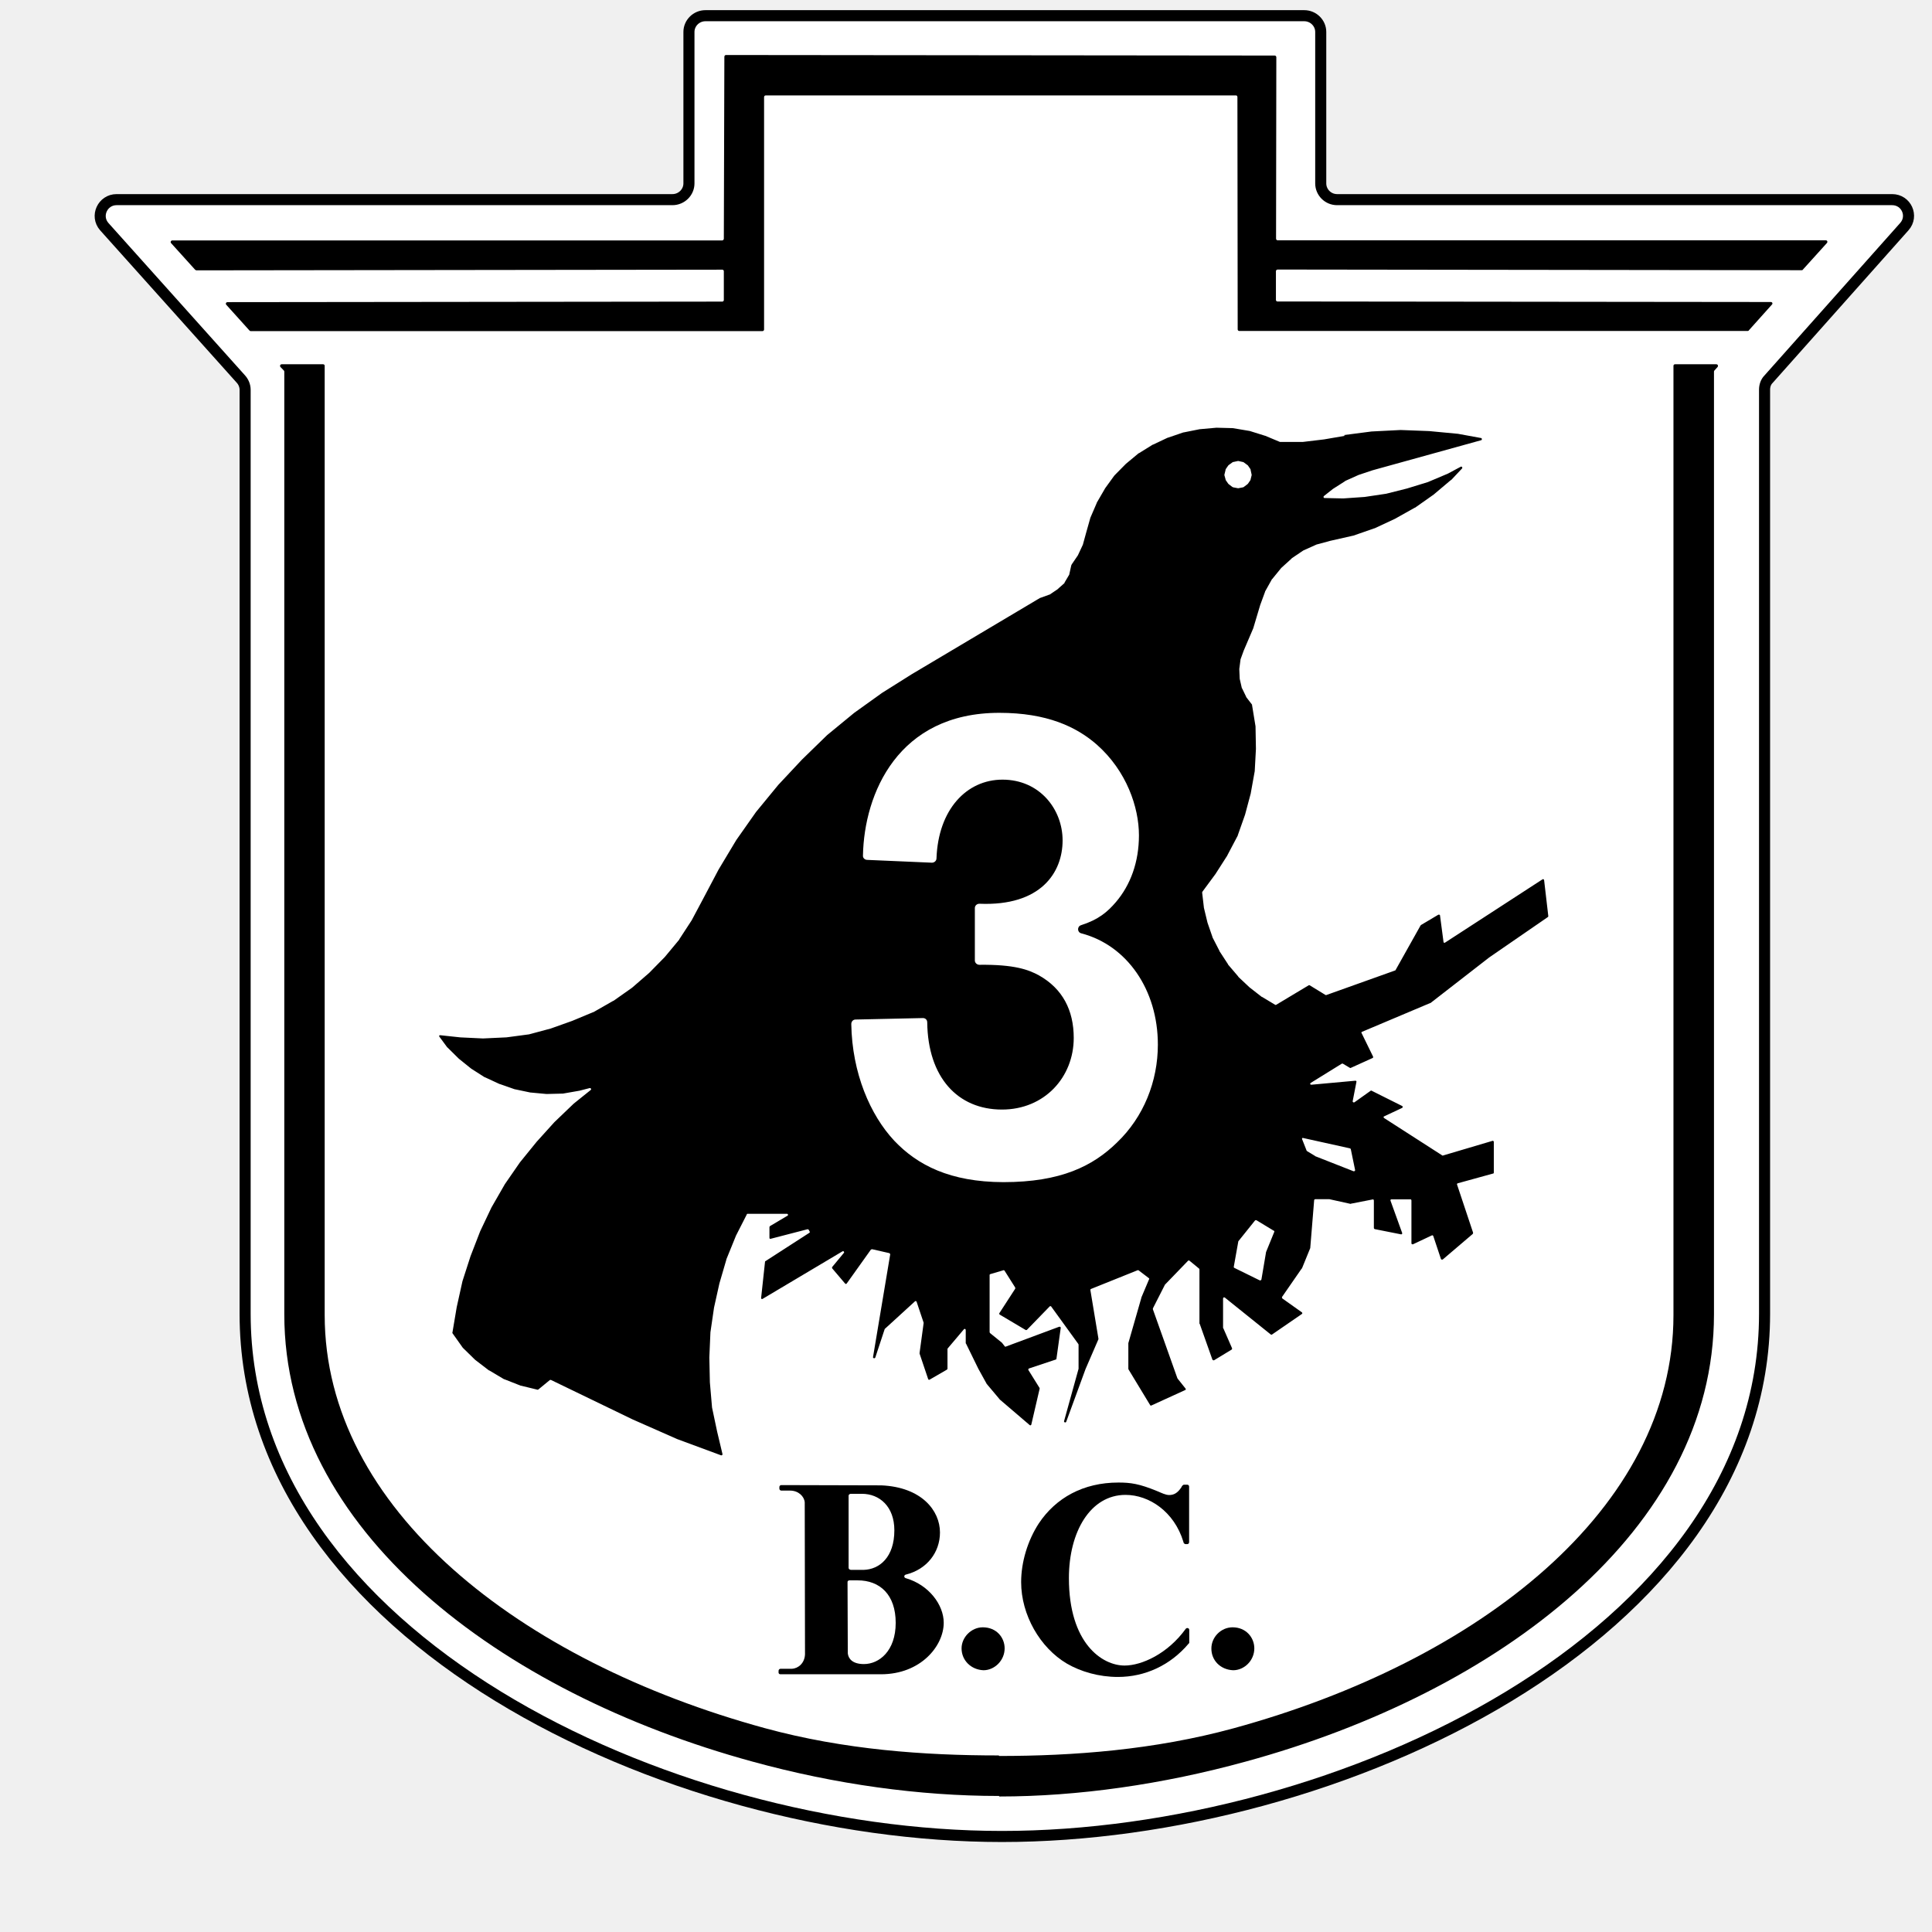
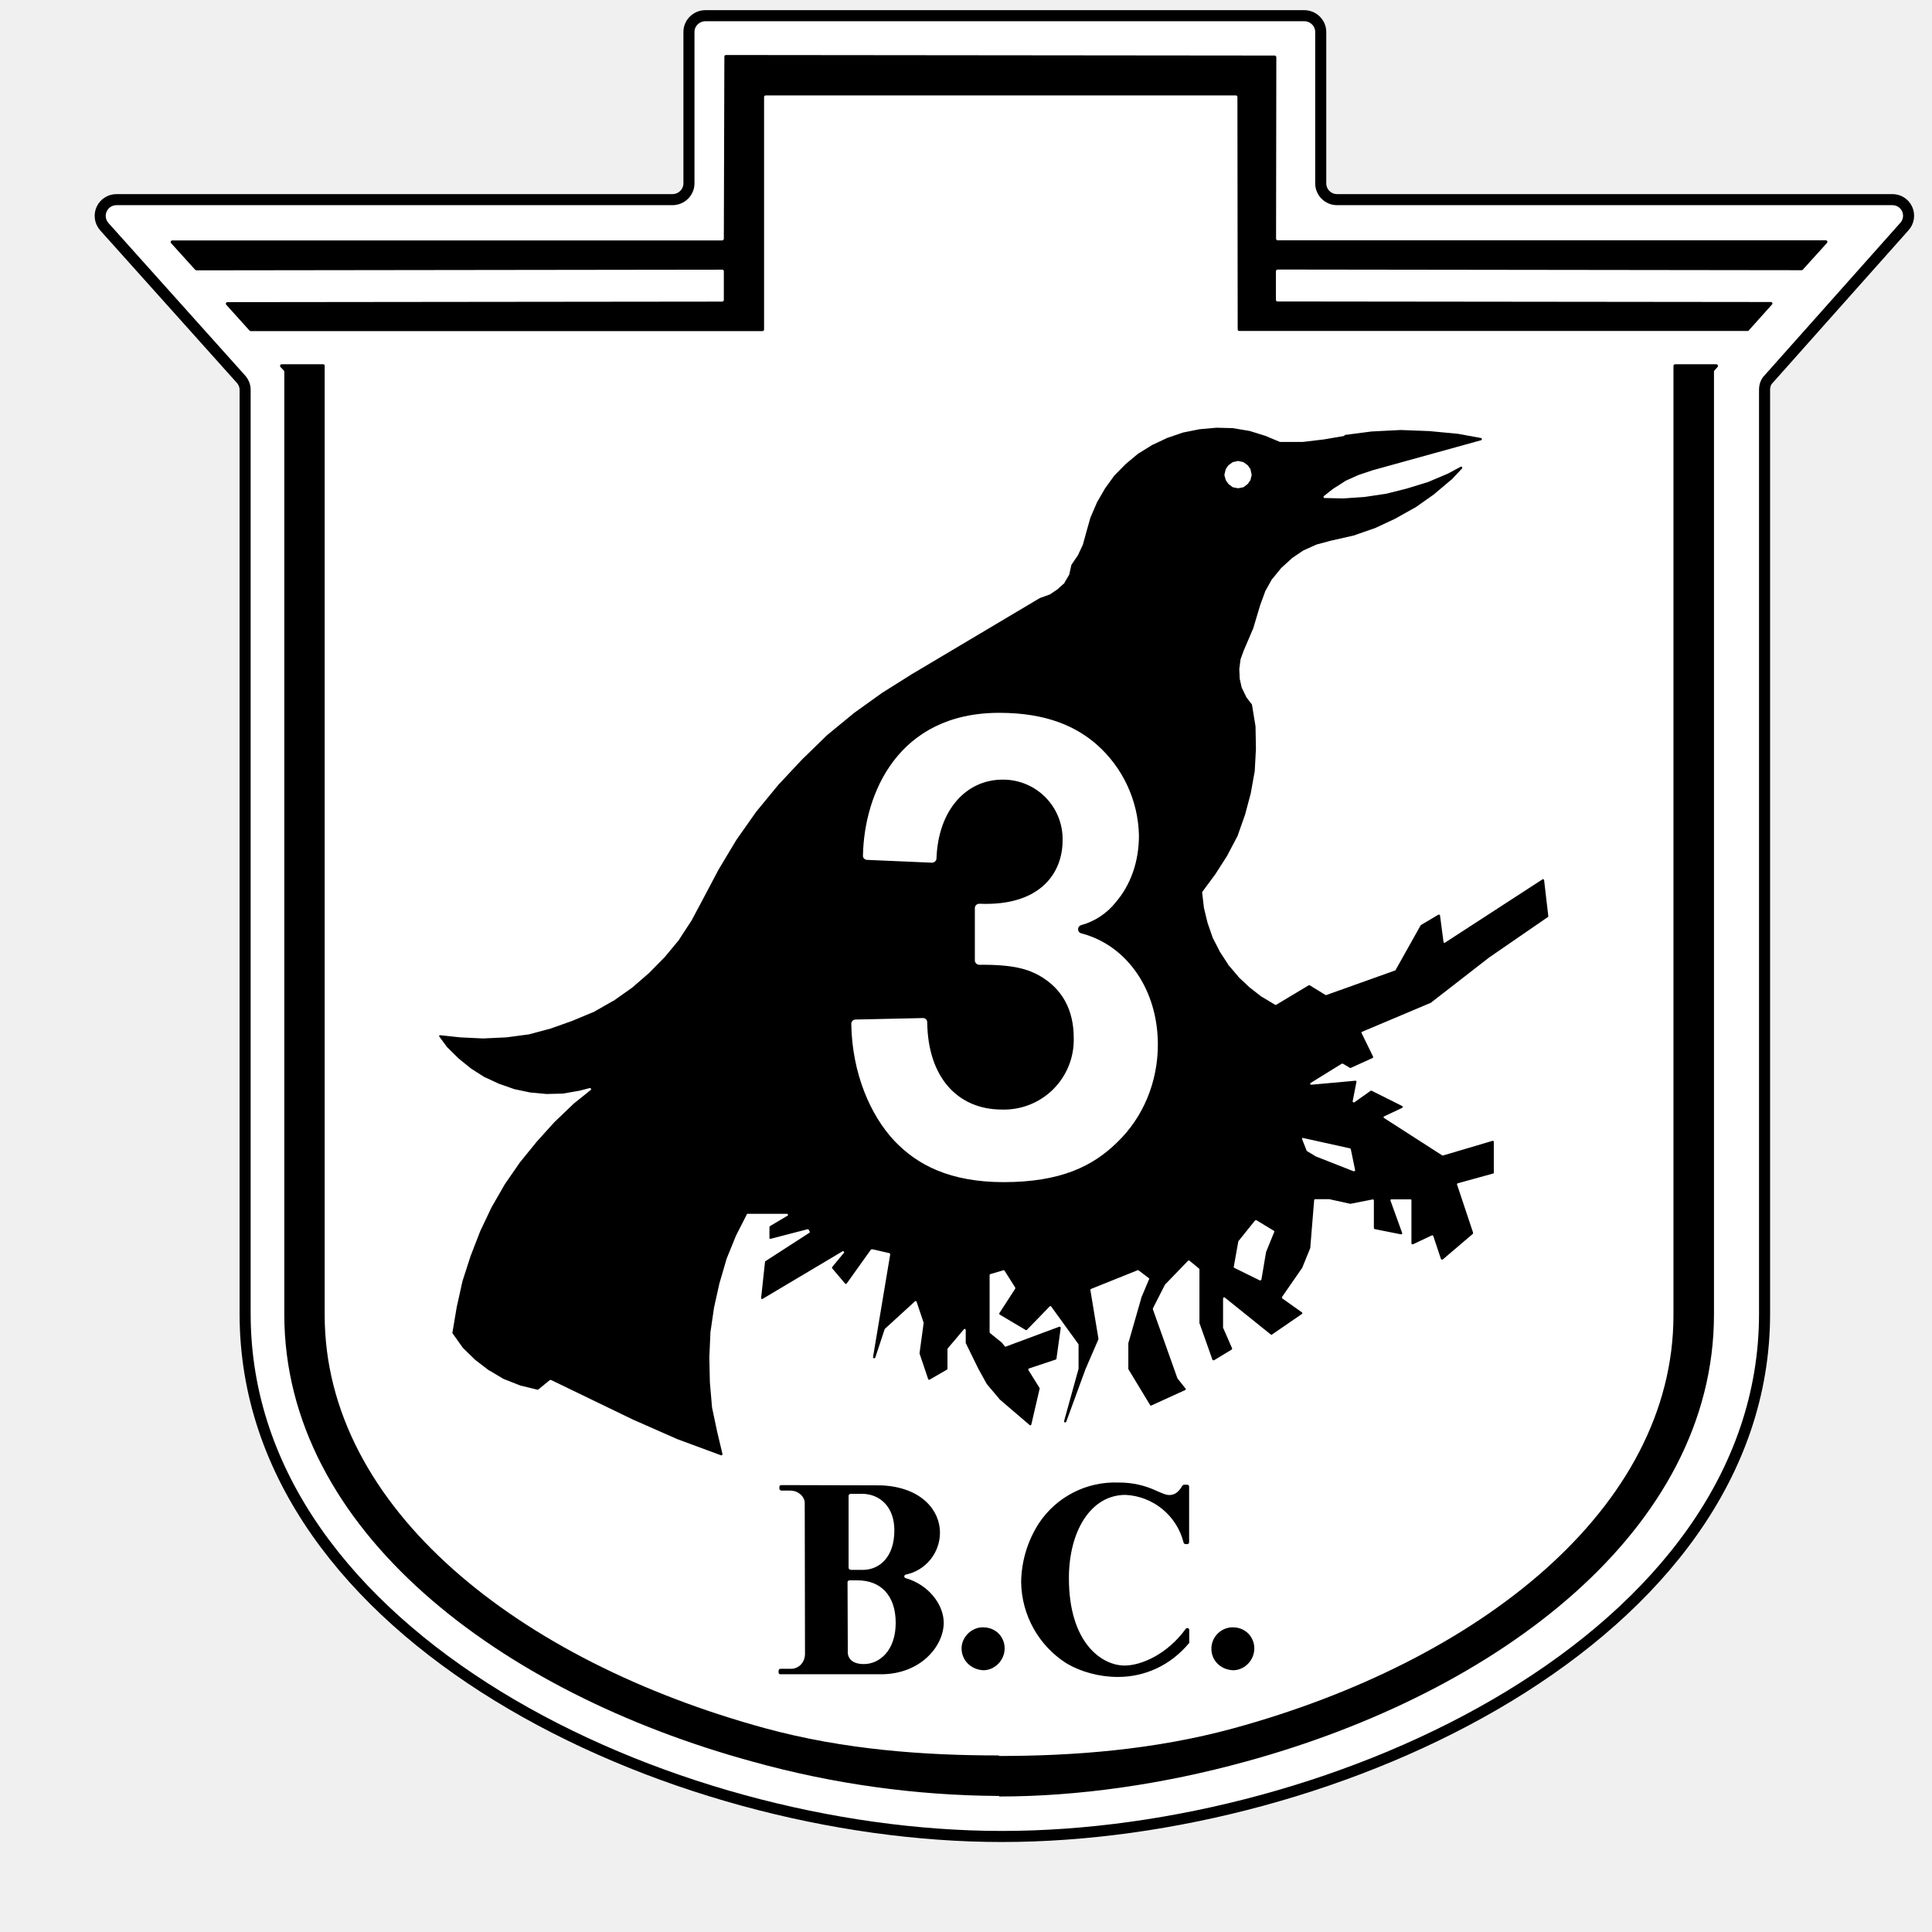
- <svg xmlns="http://www.w3.org/2000/svg" version="1.1" id="Hwy_3" x="0px" y="0px" viewBox="0 0 144 144" style="enable-background:new 0 0 144 144;" xml:space="preserve">
-   <style type="text/css">
- 	.Arched_x0020_Green{fill:url(#SVGID_1_);stroke:#FFFFFF;stroke-width:0.25;stroke-miterlimit:1;}
- 	.st0{fill-rule:evenodd;clip-rule:evenodd;fill:#FFFFFF;stroke:#000000;stroke-width:0.825;}
- 	.st1{fill-rule:evenodd;clip-rule:evenodd;}
- </style>
-   <linearGradient id="SVGID_1_" gradientUnits="userSpaceOnUse" x1="36" y1="108" x2="36.707" y2="107.293">
-     <stop offset="0" style="stop-color:#20AC4B" />
-     <stop offset="0.983" style="stop-color:#19361A" />
+ <svg xmlns="http://www.w3.org/2000/svg" xml:space="preserve" id="Hwy_3" x="0" y="0" viewBox="0 0 144 144">
+   <style>.st1{fill-rule:evenodd;clip-rule:evenodd}</style>
+   <linearGradient id="SVGID_1_" x1="36" x2="36.71" y1="108" y2="107.29" gradientUnits="userSpaceOnUse">
+     <stop offset="0" style="stop-color:#20ac4b" />
+     <stop offset=".98" style="stop-color:#19361a" />
  </linearGradient>
-   <path class="st0" d="M97.21,1.17c0.68,0,1.23,0.55,1.23,1.21v11.29c0,0.66,0.54,1.21,1.22,1.21h41.37c1.05,0,1.61,1.22,0.91,2.01  l-10.12,11.37c-0.21,0.21-0.3,0.5-0.3,0.79v68.88c0,24.05-31.86,38.96-56.85,38.95c-24.93,0-56.4-14.89-56.4-38.95V29.05  c0-0.29-0.12-0.58-0.31-0.79L7.77,16.89c-0.69-0.79-0.12-2.01,0.92-2.01h41.43c0.68,0,1.23-0.55,1.23-1.21V2.38  c0-0.66,0.55-1.21,1.23-1.21H97.21z" />
-   <path class="st1" d="M92.38,24.67h37.89c0.03,0,0.07-0.02,0.08-0.05l1.72-1.92c0.08-0.08,0.02-0.19-0.08-0.19l-36.78-0.04  c-0.07,0-0.11-0.06-0.11-0.12v-2.14c0-0.07,0.07-0.12,0.13-0.12l39.06,0.05c0.03,0,0.09-0.02,0.09-0.05l1.79-1.98  c0.07-0.09,0.02-0.2-0.09-0.2H95.23c-0.07,0-0.12-0.05-0.12-0.13l0.02-13.51c0-0.08-0.06-0.13-0.12-0.13L54.12,4.1  c-0.08,0-0.13,0.05-0.13,0.14l-0.04,13.55c0,0.08-0.07,0.13-0.12,0.13H12.84c-0.09,0-0.16,0.11-0.09,0.2l1.79,1.98  c0.04,0.03,0.07,0.05,0.1,0.05l39.2-0.05c0.06,0,0.11,0.05,0.11,0.12v2.14c0,0.06-0.05,0.12-0.11,0.12l-36.88,0.04  c-0.11,0-0.16,0.11-0.1,0.19l1.73,1.92c0.03,0.03,0.06,0.05,0.09,0.05h38.15c0.06,0,0.12-0.05,0.12-0.12V7.24  c0-0.07,0.05-0.13,0.13-0.13h35.04c0.07,0,0.11,0.06,0.11,0.13l0.02,17.31C92.25,24.62,92.3,24.67,92.38,24.67z" />
-   <path class="st1" d="M124.73,27.26v70.76c0,14.43-14.51,25.8-32.8,30.8c-5.9,1.61-11.94,2.06-17.46,2.06l-0.03-0.04h-0.02  c-5.51,0-11.5-0.42-17.4-2.03c-18.3-5-32.82-16.37-32.82-30.8V27.26c0-0.06-0.05-0.11-0.12-0.11H21c-0.11,0-0.16,0.11-0.1,0.2  l0.26,0.27c0.02,0.02,0.03,0.05,0.03,0.08v70.26c0,16.07,16.05,28.19,34.9,33.34c6.18,1.7,12.48,2.56,18.33,2.56h0.03l0.04,0.04  c5.85,0,12.17-0.9,18.35-2.6c18.85-5.15,34.91-17.27,34.91-33.34V27.7c0-0.04,0.01-0.07,0.03-0.08l0.24-0.27  c0.06-0.08,0.02-0.2-0.1-0.2h-3.06C124.79,27.14,124.73,27.2,124.73,27.26z" />
-   <path class="st1" d="M90,68.77l-0.27-1.12c0-0.02,0-0.02,0-0.02l-0.13-1.11c0-0.02,0.02-0.04,0.03-0.07l0.96-1.3l0,0l0.89-1.39  c0,0,0,0,0-0.01l0.78-1.48c0,0,0,0,0-0.02l0.54-1.53l0,0l0.43-1.61c0-0.02,0-0.02,0-0.02l0.29-1.61l0,0l0.09-1.66l0,0l-0.03-1.66  c0,0,0,0,0-0.02l-0.26-1.59c0,0,0-0.02,0-0.03l-0.44-0.57c0-0.02,0-0.02,0-0.02l-0.3-0.62c-0.02-0.02-0.02-0.02-0.02-0.02l-0.16-0.7  c0,0,0,0,0-0.02l-0.03-0.69c0,0,0,0,0-0.02l0.09-0.69c0,0,0,0,0-0.02l0.24-0.66l0,0l0.71-1.66l0,0l0.52-1.74l0,0l0.36-0.98  c0,0,0,0,0-0.02l0.52-0.93c0.02,0,0.02,0,0.02-0.01l0.66-0.81c0.02-0.02,0.02-0.02,0.02-0.02l0.76-0.69c0-0.02,0-0.02,0.01-0.02  l0.86-0.58c0.02-0.01,0.02-0.01,0.02-0.01l0.98-0.44c0.01,0,0.01,0,0.01,0l1-0.27l0,0l1.68-0.38c0,0,0,0,0.02,0l1.58-0.55  c0.02,0,0.02,0,0.02,0l1.52-0.71l0,0l1.48-0.83c0,0,0,0,0.02,0l1.39-0.98l0,0l1.28-1.08c0.02,0,0.02,0,0.02,0l0.81-0.86  c0.06-0.07-0.02-0.18-0.1-0.13l-0.95,0.51l0,0l-1.49,0.63l0,0l-1.56,0.48l0,0l-1.55,0.39l0,0l-1.61,0.24l0,0l-1.59,0.11  c-0.02,0-0.02,0-0.02,0l-1.37-0.03c-0.09,0-0.11-0.1-0.05-0.15l0.67-0.53l0,0l0.91-0.58c0-0.02,0-0.02,0.02-0.02l0.98-0.44l0,0  l1.05-0.35l0,0l8.09-2.24c0.07-0.02,0.07-0.13,0-0.16l-1.75-0.32c0,0,0,0-0.02,0l-2.11-0.2l0,0l-2.13-0.08l0,0l-2.16,0.11l0,0  l-2.08,0.27l0.11,0.05l-1.57,0.27l0,0l-1.59,0.19c0,0,0,0-0.02,0h-1.62H95.4l-1.1-0.46c-0.01,0-0.01,0-0.01,0l-1.15-0.36  c-0.01,0-0.01,0-0.01,0l-1.25-0.21c0,0,0,0-0.02,0l-1.18-0.03c-0.02,0-0.02,0-0.02,0l-1.23,0.11c-0.01,0-0.01,0-0.01,0l-1.2,0.24  c0,0,0,0-0.02,0l-1.14,0.39c0,0,0,0-0.02,0l-1.1,0.52c-0.02,0-0.02,0-0.02,0l-1.03,0.64c-0.02,0-0.02,0-0.02,0l-0.95,0.79l0,0  l-0.84,0.85c0,0.02,0,0.02-0.02,0.02l-0.71,0.98c0,0,0,0,0,0.01l-0.61,1.05c0,0,0,0,0,0.02l-0.47,1.09l0,0l-0.33,1.17l-0.23,0.84  l0,0l-0.37,0.79l0,0l-0.47,0.69c0,0.02,0,0.04-0.02,0.04L79.7,42.8c0,0.02,0,0.02,0,0.02l-0.36,0.61c0,0.02,0,0.02,0,0.03  l-0.51,0.45c0,0.02,0,0.02-0.02,0.02l-0.58,0.39c-0.02,0-0.02,0-0.02,0l-0.66,0.24c-0.02,0-0.02,0-0.02,0l-9.57,5.69l-2.21,1.39l0,0  l-2.08,1.49l0,0l-2.02,1.66l0,0l-1.87,1.82l0,0l-1.77,1.89l0,0l-1.66,2.02l0,0l-1.47,2.09l0,0l-1.32,2.2l0,0l-1.21,2.29l-0.8,1.5  l0,0l-0.92,1.41c0,0.02,0,0.02,0,0.02l-1.08,1.3l0,0l-1.16,1.18l0,0l-1.28,1.11l0,0l-1.39,0.98c-0.02,0-0.02,0-0.02,0l-1.47,0.84  c-0.02,0-0.02,0-0.02,0l-1.56,0.65l0,0l-1.6,0.57l0,0l-1.64,0.44c0,0,0,0-0.02,0l-1.65,0.22c-0.02,0-0.02,0-0.02,0l-1.71,0.08  c0,0,0,0-0.02,0l-1.68-0.08l0,0l-1.49-0.16c-0.07-0.02-0.12,0.06-0.07,0.11l0.59,0.8c0.02,0,0.02,0,0.02,0.01l0.84,0.83l0,0  l0.92,0.74l0,0l1,0.64c0,0,0,0,0.02,0l1.1,0.51c0.02,0,0.02,0,0.02,0l1.11,0.39c0,0,0,0,0.02,0l1.14,0.24c0,0,0,0,0.02,0l1.18,0.11  c0.02,0,0.02,0,0.02,0l1.19-0.03c0.02,0,0.02,0,0.02,0l1.2-0.21c0,0,0,0,0.01,0l0.78-0.2c0.08-0.02,0.15,0.08,0.08,0.14l-1.27,1.02  l0,0l-1.44,1.38l0,0l-1.32,1.46l0,0l-1.25,1.54l0,0l-1.12,1.62l0,0l-1,1.74l0,0l-0.84,1.77l0,0l-0.72,1.86l0,0l-0.6,1.86l0,0  l-0.43,1.94l0,0l-0.32,1.9c-0.02,0.02,0,0.03,0.02,0.06l0.73,1.03c0.01,0,0.01,0,0.01,0.02l0.91,0.89c0.02,0.02,0.02,0.02,0.02,0.02  l1.03,0.79c0,0,0,0,0.02,0l1.11,0.66c0,0,0,0,0.02,0l1.22,0.48c0,0,0,0,0.02,0l1.23,0.3c0.03,0,0.06,0,0.07-0.02l0.84-0.69  c0.03-0.02,0.06-0.03,0.09-0.02l6.08,2.94l0,0l3.33,1.47l0,0l3.27,1.21c0.06,0.02,0.12-0.03,0.11-0.09l-0.4-1.68l0,0l-0.38-1.8  c0,0,0,0,0-0.01l-0.16-1.86l0,0l-0.04-1.85l0,0l0.08-1.85c0,0,0,0,0-0.02l0.27-1.85l0,0l0.4-1.8l0,0l0.52-1.78c0-0.02,0-0.02,0-0.02  l0.7-1.72c0-0.01,0-0.01,0-0.01l0.82-1.61c0-0.04,0.03-0.05,0.06-0.05h2.94c0.07,0,0.11,0.11,0.04,0.14l-1.3,0.77  c-0.04,0.04-0.05,0.05-0.05,0.09v0.79c0,0.06,0.05,0.1,0.1,0.07l2.74-0.71c0.04,0,0.07,0.02,0.08,0.03l0.07,0.13  c0.04,0.04,0.02,0.08-0.02,0.11l-3.27,2.11c-0.02,0-0.03,0.03-0.03,0.05l-0.29,2.69c-0.02,0.06,0.06,0.11,0.11,0.07l5.95-3.54  c0.08-0.05,0.16,0.05,0.11,0.11l-0.87,1.05c-0.02,0.03-0.02,0.08,0,0.11l0.96,1.13c0.04,0.04,0.1,0.04,0.13-0.02l1.79-2.51  c0.04-0.02,0.07-0.03,0.1-0.03l1.27,0.29c0.04,0.02,0.07,0.05,0.07,0.1l-1.28,7.65c-0.02,0.08,0.13,0.13,0.17,0.03l0.7-2.12  c0.02-0.02,0.02-0.04,0.04-0.04l2.21-2.02c0.05-0.05,0.11-0.03,0.13,0.03l0.52,1.55c0,0.02,0,0.03,0,0.05l-0.3,2.21  c0,0.01,0,0.04,0,0.05l0.64,1.9c0.02,0.04,0.06,0.07,0.11,0.04l1.28-0.74c0.04-0.03,0.05-0.05,0.05-0.08v-1.46  c0-0.02,0-0.03,0.02-0.05l1.21-1.43c0.05-0.05,0.13-0.02,0.13,0.07v0.96c0,0.02,0,0.04,0.02,0.04l0.92,1.88l0,0l0.63,1.14  c0.02,0,0.02,0,0.02,0.02l0.95,1.13c0,0.02,0,0.02,0.02,0.02l2.21,1.89c0.04,0.03,0.11,0.02,0.12-0.05l0.62-2.67  c0-0.02,0-0.05-0.02-0.07l-0.81-1.3c-0.04-0.05-0.01-0.1,0.03-0.13l1.98-0.66c0.04,0,0.05-0.02,0.07-0.06l0.32-2.3  c0.02-0.06-0.05-0.11-0.12-0.09l-3.98,1.48c-0.03,0.02-0.06,0-0.07-0.02l-0.21-0.27l0,0l-0.9-0.73c0-0.03-0.02-0.05-0.02-0.06v-4.26  c0-0.03,0.02-0.06,0.07-0.07l0.95-0.28c0.03-0.02,0.08,0,0.1,0.04l0.79,1.25c0,0.02,0,0.05,0,0.08l-1.18,1.82  c-0.02,0.04-0.02,0.08,0.02,0.11l1.92,1.14c0.04,0.03,0.08,0.02,0.11,0l1.69-1.74c0.04-0.05,0.09-0.03,0.12,0l2.02,2.79  c0,0.02,0.02,0.02,0.02,0.05v1.78c0,0,0,0.01,0,0.02l-1.08,3.9c-0.03,0.1,0.13,0.14,0.16,0.05l1.44-3.93l0,0l0.96-2.22  c0-0.02,0-0.03,0-0.05l-0.6-3.62c0-0.03,0.01-0.07,0.05-0.08l3.46-1.39c0.03-0.02,0.06,0,0.08,0l0.76,0.58  c0.04,0.02,0.05,0.06,0.02,0.1l-0.57,1.35c0,0,0,0,0,0.02l-0.97,3.38v0.02v1.9c0,0.02,0.02,0.04,0.02,0.05l1.6,2.64  c0.01,0.04,0.06,0.05,0.09,0.04l2.54-1.16c0.04-0.01,0.04-0.07,0.01-0.11l-0.59-0.74c0,0,0-0.02-0.02-0.04l-0.92-2.59l-0.9-2.53  c0-0.04,0-0.05,0-0.07l0.9-1.77c0,0,0-0.02,0.02-0.02l1.69-1.75c0.03-0.04,0.08-0.04,0.11-0.02l0.73,0.6c0,0.02,0.02,0.04,0.02,0.06  v4.03c0,0,0,0.02,0.02,0.02l0.95,2.68c0.04,0.03,0.08,0.06,0.13,0.03l1.3-0.79c0.03-0.02,0.04-0.05,0.03-0.1L91.18,99  c-0.02,0-0.02-0.02-0.02-0.02v-2.19c0-0.09,0.08-0.12,0.14-0.07l3.41,2.74c0.04,0.03,0.07,0.03,0.11,0l2.21-1.52  c0.05-0.03,0.05-0.09,0-0.13l-1.45-1.03c-0.03-0.03-0.04-0.09-0.02-0.12l1.46-2.11c0.02,0,0.02,0,0.02-0.01l0.62-1.52v-0.02  l0.29-3.55c0-0.03,0.04-0.07,0.09-0.07h1.03c0,0,0,0,0.01,0l1.54,0.34c0.02,0.02,0.03,0.02,0.05,0l1.64-0.32  c0.04-0.02,0.09,0.02,0.09,0.08v2.05c0,0.03,0.03,0.07,0.06,0.08l1.96,0.39c0.06,0.02,0.11-0.05,0.09-0.1l-0.87-2.41  c-0.02-0.05,0.02-0.1,0.07-0.1h1.42c0.04,0,0.07,0.04,0.07,0.09v3.19c0,0.05,0.05,0.09,0.12,0.07l1.4-0.66  c0.05-0.02,0.09,0,0.11,0.05l0.57,1.71c0.03,0.05,0.09,0.06,0.14,0.03l2.23-1.9c0.03-0.04,0.03-0.07,0.02-0.11l-1.19-3.57  c-0.02-0.04,0.02-0.1,0.07-0.1l2.61-0.72c0.05,0,0.06-0.04,0.06-0.07v-2.29c0-0.05-0.05-0.09-0.09-0.08l-3.68,1.09  c-0.02,0.02-0.05,0.02-0.07,0l-4.34-2.79c-0.05-0.04-0.05-0.11,0-0.12l1.34-0.63c0.07-0.03,0.07-0.12,0-0.15l-2.26-1.13  c-0.02-0.02-0.06-0.02-0.08,0l-1.21,0.86c-0.05,0.03-0.14-0.01-0.13-0.08l0.28-1.44c0.02-0.07-0.04-0.09-0.08-0.09l-3.29,0.3  c-0.08,0-0.11-0.09-0.03-0.14l2.31-1.43c0.01-0.01,0.05-0.01,0.08,0l0.52,0.31c0.03,0.02,0.05,0.02,0.08,0l1.61-0.73  c0.04-0.01,0.06-0.06,0.04-0.11l-0.86-1.76c-0.02-0.04,0-0.08,0.05-0.09l5.07-2.14c0.02,0,0.02,0,0.02,0l4.38-3.4l0,0l4.37-3.01  c0.03-0.02,0.03-0.05,0.03-0.08l-0.31-2.66c0-0.07-0.07-0.1-0.12-0.07l-7.27,4.72c-0.05,0.03-0.11,0-0.11-0.06l-0.26-1.97  c0-0.05-0.07-0.07-0.13-0.05l-1.28,0.76c0,0-0.02,0.02-0.04,0.04l-1.85,3.3c0,0.03-0.03,0.03-0.04,0.05l-5.15,1.84  c-0.01,0-0.04,0-0.06-0.02l-1.16-0.71c-0.03-0.02-0.06-0.02-0.08,0l-2.42,1.45c-0.02,0.02-0.04,0.02-0.08,0l-0.98-0.59  c-0.02,0-0.02,0-0.02,0l-0.91-0.71l0,0l-0.84-0.79c0,0,0,0,0-0.02l-0.76-0.89c0-0.02,0-0.02,0-0.02l-0.64-0.98c0,0,0,0,0-0.02  l-0.52-1.01c0,0,0,0,0-0.02L90,68.77L90,68.77z M66.66,85.03c-1.8-1.92-3.15-5.05-3.21-8.7c0-0.19,0.13-0.34,0.32-0.34l5.02-0.11  c0.18,0,0.32,0.13,0.32,0.32c0.05,4.11,2.28,6.5,5.57,6.5c3.17,0,5.35-2.41,5.35-5.34c0-2.06-0.83-3.67-2.59-4.66  c-0.77-0.42-1.82-0.82-4.44-0.79c-0.19,0-0.34-0.15-0.34-0.32v-3.91c0-0.18,0.15-0.32,0.34-0.32c4.57,0.19,6.2-2.32,6.2-4.72  c0-2.32-1.71-4.53-4.48-4.53c-2.68,0-4.79,2.23-4.92,5.87c0,0.17-0.15,0.32-0.34,0.32l-4.84-0.21c-0.18-0.01-0.32-0.16-0.3-0.33  c0.09-4.61,2.61-10.63,10.16-10.63c3.55,0,5.75,1.04,7.27,2.37c2.22,1.96,3.14,4.67,3.14,6.76c0,1.98-0.62,3.69-1.72,4.98  c-0.62,0.72-1.28,1.3-2.6,1.72c-0.3,0.1-0.29,0.54,0.04,0.61c3.38,0.89,5.69,4.19,5.69,8.29c0,2.74-1.06,5.4-3.05,7.3  c-1.78,1.74-4.16,2.95-8.46,2.95C70.81,88.1,68.38,86.84,66.66,85.03z M97.13,84.82l3.48,0.77c0.03,0.02,0.07,0.03,0.07,0.06  L101,87.2c0.02,0.06-0.05,0.11-0.11,0.1l-2.85-1.12c-0.02,0-0.02,0-0.02-0.02l-0.61-0.37c-0.02-0.02-0.03-0.02-0.03-0.05l-0.32-0.81  C97.02,84.86,97.06,84.79,97.13,84.82z M94.98,91.81l-0.62,1.52c0,0.02,0,0.02,0,0.02l-0.34,2.01c-0.02,0.07-0.07,0.08-0.13,0.07  L92,94.5c-0.04-0.02-0.05-0.05-0.04-0.09l0.34-1.9c0,0,0.02-0.01,0.02-0.02l1.22-1.52c0.03-0.03,0.06-0.03,0.11-0.02l1.27,0.77  C94.98,91.73,94.99,91.78,94.98,91.81z M93.01,34.69l0.2,0.29c0,0.02,0,0.03,0,0.03l0.08,0.37c0,0.02,0,0.02,0,0.04l-0.08,0.32  c0,0.02,0,0.02,0,0.03l-0.2,0.29c0,0-0.02,0-0.02,0.02L92.7,36.3c-0.01,0-0.01,0-0.04,0.02l-0.36,0.07c0,0-0.02,0-0.03,0l-0.37-0.07  c-0.02-0.02-0.02-0.02-0.04-0.02l-0.29-0.22c0-0.02-0.02-0.02-0.02-0.02l-0.2-0.29c0-0.01,0-0.01,0-0.03l-0.09-0.32  c0-0.02,0-0.02,0-0.04l0.09-0.37c0,0,0-0.02,0-0.03l0.2-0.29c0,0,0.02,0,0.02-0.02l0.29-0.21c0.02-0.02,0.02-0.02,0.04-0.02  l0.37-0.08c0.02,0,0.03,0,0.03,0l0.36,0.08c0.02,0,0.02,0,0.04,0.02L93,34.68C93,34.69,93.01,34.69,93.01,34.69z" />
-   <path class="st1" d="M88.64,122.46v-0.97c0-0.15-0.18-0.19-0.26-0.09c-1.35,1.87-3.29,2.74-4.56,2.74c-1.68,0-4.15-1.66-4.15-6.52  c0-3.45,1.6-6.2,4.22-6.2c1.76,0,3.63,1.25,4.31,3.49l0,0l0.02,0.08c0.03,0.05,0.09,0.1,0.14,0.1h0.13c0.08,0,0.14-0.06,0.14-0.15  v-4.14c0-0.08-0.06-0.14-0.14-0.14h-0.23c-0.06,0-0.11,0.04-0.13,0.07l-0.06,0.08c0,0.02,0,0.02,0,0.02c-0.31,0.48-0.6,0.6-0.93,0.6  c-0.26,0-0.55-0.15-0.89-0.29c-1.33-0.55-1.98-0.64-2.89-0.64c-2.62,0-4.66,1.14-5.93,3.04c-0.84,1.29-1.32,2.9-1.32,4.38  c0,2.45,1.41,4.89,3.4,6.07c1.05,0.61,2.4,1,3.81,1c2.03,0,3.91-0.87,5.27-2.48L88.64,122.46z" />
-   <path class="st1" d="M58.16,124.79h7.5c2.98,0,4.68-2.12,4.68-3.84c0-1.33-1.1-2.82-2.82-3.32c-0.17-0.04-0.15-0.24,0-0.27  c1.57-0.39,2.54-1.66,2.54-3.14c0-1.63-1.37-3.38-4.37-3.51l0,0l-7.46-0.02c-0.07,0-0.14,0.06-0.14,0.14v0.13  c0,0.07,0.07,0.14,0.14,0.14h0.66c0.62,0,1.05,0.43,1.09,0.87c0,0.02,0,0.02,0,0.02l0.02,11.3c0,0,0,0,0,0.02  c-0.03,0.64-0.48,1.04-0.97,1.07l0,0h-0.85c-0.08,0-0.15,0.07-0.15,0.15v0.09C58.01,124.72,58.08,124.79,58.16,124.79z   M63.32,117.79h0.6c1.67,0,2.84,1.07,2.84,3.17c0,2.08-1.22,3.07-2.37,3.07c-0.86,0-1.16-0.41-1.2-0.8c0-0.02,0-0.02,0-0.02  l-0.02-5.28C63.16,117.86,63.22,117.79,63.32,117.79z M63.25,116.86v-5.38c0-0.07,0.07-0.14,0.17-0.14h0.82  c1.32,0,2.42,0.95,2.42,2.72c0,2-1.1,2.92-2.3,2.95h-0.93C63.32,117,63.25,116.94,63.25,116.86z" />
-   <path class="st1" d="M73.3,124.49c0.83,0,1.58-0.73,1.58-1.63c0-0.8-0.6-1.57-1.63-1.57c-0.85,0-1.58,0.74-1.58,1.57  C71.67,123.76,72.38,124.45,73.3,124.49z" />
-   <path class="st1" d="M91.91,124.49c0.84,0,1.58-0.73,1.58-1.63c0-0.8-0.61-1.57-1.62-1.57c-0.87,0-1.58,0.74-1.58,1.57  C90.28,123.76,90.97,124.45,91.91,124.49z" />
+   <path d="M97.21 1.17c.68 0 1.23.55 1.23 1.21v11.29c0 .66.54 1.21 1.22 1.21h41.37a1.2 1.2 0 0 1 .91 2.01l-10.12 11.37c-.21.21-.3.5-.3.79v68.88c0 24.05-31.86 38.96-56.85 38.95-24.93 0-56.4-14.89-56.4-38.95V29.05c0-.29-.12-.58-.31-.79L7.77 16.89a1.21 1.21 0 0 1 .92-2.01h41.43c.68 0 1.23-.55 1.23-1.21V2.38c0-.66.55-1.21 1.23-1.21z" style="fill-rule:evenodd;clip-rule:evenodd;fill:#fff;stroke:#000;stroke-width:.825" />
+   <path d="M92.38 24.67h37.89q.06 0 .08-.05l1.72-1.92c.08-.08.02-.19-.08-.19l-36.78-.04q-.1-.01-.11-.12v-2.14q.02-.11.13-.12l39.06.05c.03 0 .09-.02.09-.05l1.79-1.98c.07-.09.02-.2-.09-.2H95.23q-.11 0-.12-.13l.02-13.51q-.02-.12-.12-.13L54.12 4.1q-.13 0-.13.14l-.04 13.55c0 .08-.07.13-.12.13H12.84a.12.12 0 0 0-.09.2l1.79 1.98q.06.05.1.05l39.2-.05q.1 0 .11.12v2.14q-.01.1-.11.12l-36.88.04c-.11 0-.16.11-.1.19l1.73 1.92q.04.05.09.05h38.15q.1 0 .12-.12V7.24q0-.12.13-.13h35.04q.1.01.11.13l.02 17.31q0 .11.13.12M124.73 27.26v70.76c0 14.43-14.51 25.8-32.8 30.8-5.9 1.61-11.94 2.06-17.46 2.06l-.03-.04h-.02c-5.51 0-11.5-.42-17.4-2.03-18.3-5-32.82-16.37-32.82-30.8V27.26q0-.1-.12-.11H21c-.11 0-.16.11-.1.2l.26.27q.03.03.03.08v70.26c0 16.07 16.05 28.19 34.9 33.34a70 70 0 0 0 18.33 2.56h.03l.04.04c5.85 0 12.17-.9 18.35-2.6 18.85-5.15 34.91-17.27 34.91-33.34V27.7q0-.06.03-.08l.24-.27c.06-.08.02-.2-.1-.2h-3.06a.12.12 0 0 0-.13.11" class="st1" />
+   <path d="m90 68.77-.27-1.12v-.02l-.13-1.11.03-.07.96-1.3.89-1.39v-.01l.78-1.48v-.02l.54-1.53.43-1.61v-.02l.29-1.61.09-1.66-.03-1.66v-.02l-.26-1.59v-.03l-.44-.57v-.02l-.3-.62-.02-.02-.16-.7v-.02l-.03-.69v-.02l.09-.69v-.02l.24-.66.71-1.66.52-1.74.36-.98v-.02l.52-.93.02-.01.66-.81.02-.02.76-.69.01-.02.86-.58.02-.01.98-.44h.01l1-.27 1.68-.38h.02l1.58-.55h.02l1.52-.71 1.48-.83h.02l1.39-.98 1.28-1.08h.02l.81-.86c.06-.07-.02-.18-.1-.13l-.95.51-1.49.63-1.56.48-1.55.39-1.61.24-1.59.11h-.02l-1.37-.03c-.09 0-.11-.1-.05-.15l.67-.53.91-.58q0-.03.02-.02l.98-.44 1.05-.35 8.09-2.24c.07-.02.07-.13 0-.16l-1.75-.32h-.02l-2.11-.2-2.13-.08-2.16.11-2.08.27.11.05-1.57.27-1.59.19h-1.7l-1.1-.46h-.01l-1.15-.36h-.01l-1.25-.21h-.02l-1.18-.03h-.02l-1.23.11h-.01l-1.2.24h-.02l-1.14.39h-.02l-1.1.52h-.02l-1.03.64h-.02l-.95.79-.84.85q0 .03-.02.02l-.71.98v.01l-.61 1.05v.02l-.47 1.09-.33 1.17-.23.84-.37.79-.47.69q0 .04-.02.04l-.15.68v.02l-.36.61v.03l-.51.45q0 .03-.02.02l-.58.39h-.02l-.66.24h-.02l-9.57 5.69-2.21 1.39-2.08 1.49-2.02 1.66-1.87 1.82-1.77 1.89-1.66 2.02-1.47 2.09-1.32 2.2-1.21 2.29-.8 1.5-.92 1.41v.02l-1.08 1.3-1.16 1.18-1.28 1.11-1.39.98h-.02l-1.47.84h-.02l-1.56.65-1.6.57-1.64.44h-.02l-1.65.22h-.02l-1.71.08h-.02l-1.68-.08-1.49-.16c-.07-.02-.12.06-.07.11l.59.8.02.01.84.83.92.74 1 .64h.02l1.1.51h.02l1.11.39h.02l1.14.24h.02l1.18.11h.02l1.19-.03h.02l1.2-.21h.01l.78-.2c.08-.02.15.08.08.14l-1.27 1.02-1.44 1.38L40 85.1l-1.25 1.54-1.12 1.62-1 1.74-.84 1.77-.72 1.86-.6 1.86-.43 1.94-.32 1.9q-.02.02.02.06l.73 1.03.01.02.91.89.02.02 1.03.79h.02l1.11.66h.02l1.22.48h.02l1.23.3q.05 0 .07-.02l.84-.69q.05-.03.09-.02l6.08 2.94 3.33 1.47 3.27 1.21q.1.02.11-.09l-.4-1.68-.38-1.8v-.01l-.16-1.86-.04-1.85.08-1.85v-.02l.27-1.85.4-1.8.52-1.78v-.02l.7-1.72v-.01l.82-1.61q0-.06.06-.05h2.94c.07 0 .11.11.04.14l-1.3.77q-.05.05-.05.09v.79q.01.1.1.07l2.74-.71q.06 0 .08.03l.07.13q.05.06-.02.11L57.05 94q-.03.01-.03.05l-.29 2.69c-.02.06.06.11.11.07l5.95-3.54c.08-.05.16.05.11.11l-.87 1.05a.1.1 0 0 0 0 .11l.96 1.13q.07.06.13-.02l1.79-2.51.1-.03 1.27.29q.07.03.07.1l-1.28 7.65c-.02.08.13.13.17.03l.7-2.12q.02-.03.04-.04L68.19 97q.09-.07.13.03l.52 1.55v.05l-.3 2.21v.05l.64 1.9q.03.07.11.04l1.28-.74q.06-.04.05-.08v-1.46q0-.02.02-.05l1.21-1.43c.05-.05.13-.02.13.07v.96q0 .03.02.04l.92 1.88.63 1.14q.03 0 .02.02l.95 1.13q0 .02.02.02l2.21 1.89c.04.03.11.02.12-.05l.62-2.67q0-.04-.02-.07l-.81-1.3q-.05-.08.03-.13l1.98-.66q.05 0 .07-.06l.32-2.3c.02-.06-.05-.11-.12-.09l-3.98 1.48q-.05.02-.07-.02l-.21-.27-.9-.73-.02-.06v-4.26q0-.05.07-.07l.95-.28q.06-.03.1.04l.79 1.25v.08l-1.18 1.82q-.03.06.02.11l1.92 1.14q.06.04.11 0l1.69-1.74q.07-.06.12 0l2.02 2.79q.01.02.02.05v1.8l-1.08 3.9c-.03.1.13.14.16.05l1.44-3.93.96-2.22v-.05l-.6-3.62q0-.06.05-.08l3.46-1.39q.05-.02.08 0l.76.58q.06.04.02.1l-.57 1.35v.02l-.97 3.38v1.92l.02.05 1.6 2.64q.03.06.09.04l2.54-1.16q.06-.03.01-.11l-.59-.74-.02-.04-.92-2.59-.9-2.53v-.07l.9-1.77q0-.01.02-.02l1.69-1.75a.1.1 0 0 1 .11-.02l.73.6.02.06v4.03q0 .01.02.02l.95 2.68q.06.06.13.03l1.3-.79q.05-.03.03-.1L91.18 99q-.03-.01-.02-.02v-2.19c0-.09.08-.12.14-.07l3.41 2.74q.06.05.11 0l2.21-1.52q.08-.06 0-.13l-1.45-1.03q-.05-.06-.02-.12l1.46-2.11.02-.01.62-1.52V93l.29-3.55q0-.06.09-.07h1.04l1.54.34q.03.03.05 0l1.64-.32q.08-.02.09.08v2.05q0 .05.06.08l1.96.39c.06.02.11-.05.09-.1l-.87-2.41q-.02-.09.07-.1h1.42q.07 0 .07.09v3.19q0 .09.12.07l1.4-.66q.08-.03.11.05l.57 1.71q.06.07.14.03l2.23-1.9q.04-.05.02-.11l-1.19-3.57c-.02-.04.02-.1.07-.1l2.61-.72q.07-.01.06-.07v-2.29q-.02-.09-.09-.08l-3.68 1.09a.1.1 0 0 1-.07 0l-4.34-2.79c-.05-.04-.05-.11 0-.12l1.34-.63a.08.08 0 0 0 0-.15l-2.26-1.13a.1.1 0 0 0-.08 0l-1.21.86c-.05.03-.14-.01-.13-.08l.28-1.44c.02-.07-.04-.09-.08-.09l-3.29.3c-.08 0-.11-.09-.03-.14l2.31-1.43h.08l.52.31q.04.03.08 0l1.61-.73q.06-.02.04-.11l-.86-1.76q-.03-.07.05-.09l5.07-2.14h.02l4.38-3.4 4.37-3.01q.04-.03.03-.08l-.31-2.66c0-.07-.07-.1-.12-.07l-7.27 4.72q-.1.04-.11-.06l-.26-1.97q-.02-.08-.13-.05l-1.28.76-.04.04-1.85 3.3q-.01.03-.04.05l-5.15 1.84q-.02 0-.06-.02l-1.16-.71q-.05-.03-.08 0l-2.42 1.45q-.03.03-.08 0l-.98-.59h-.02l-.91-.71-.84-.79v-.02l-.76-.89v-.02l-.64-.98v-.02l-.52-1.01v-.02zM66.66 85.03c-1.8-1.92-3.15-5.05-3.21-8.7 0-.19.13-.34.32-.34l5.02-.11c.18 0 .32.13.32.32.05 4.11 2.28 6.5 5.57 6.5a5.2 5.2 0 0 0 5.35-5.34c0-2.06-.83-3.67-2.59-4.66-.77-.42-1.82-.82-4.44-.79-.19 0-.34-.15-.34-.32v-3.91c0-.18.15-.32.34-.32 4.57.19 6.2-2.32 6.2-4.72a4.43 4.43 0 0 0-4.48-4.53c-2.68 0-4.79 2.23-4.92 5.87 0 .17-.15.32-.34.32l-4.84-.21c-.18-.01-.32-.16-.3-.33.09-4.61 2.61-10.63 10.16-10.63 3.55 0 5.75 1.04 7.27 2.37a9.3 9.3 0 0 1 3.14 6.76c0 1.98-.62 3.69-1.72 4.98a5 5 0 0 1-2.6 1.72c-.3.1-.29.54.04.61 3.38.89 5.69 4.19 5.69 8.29 0 2.74-1.06 5.4-3.05 7.3-1.78 1.74-4.16 2.95-8.46 2.95-3.98-.01-6.41-1.27-8.13-3.08m30.47-.21 3.48.77q.06.02.07.06l.32 1.55c.02.06-.05.11-.11.1l-2.85-1.12q-.02 0-.02-.02l-.61-.37q-.03-.02-.03-.05l-.32-.81c-.04-.07 0-.14.07-.11m-2.15 6.99-.62 1.52v.02l-.34 2.01q-.03.1-.13.07L92 94.5q-.06-.03-.04-.09l.34-1.9.02-.02 1.22-1.52q.04-.04.11-.02l1.27.77q.08.03.06.09m-1.97-57.12.2.29v.03l.08.37v.04l-.08.32v.03l-.2.29q-.01 0-.02.02l-.29.22-.04.02-.36.07h-.03l-.37-.07-.04-.02-.29-.22q-.01-.03-.02-.02l-.2-.29v-.03l-.09-.32v-.04l.09-.37v-.03l.2-.29q.01 0 .02-.02l.29-.21.04-.02.37-.08h.03l.36.08.04.02.3.22zM88.64 122.46v-.97c0-.15-.18-.19-.26-.09-1.35 1.87-3.29 2.74-4.56 2.74-1.68 0-4.15-1.66-4.15-6.52 0-3.45 1.6-6.2 4.22-6.2a4.7 4.7 0 0 1 4.31 3.49l.02.08q.05.09.14.1h.13q.13 0 .14-.15v-4.14a.14.14 0 0 0-.14-.14h-.23a.2.2 0 0 0-.13.07l-.06.08v.02c-.31.48-.6.6-.93.6-.26 0-.55-.15-.89-.29a6.5 6.5 0 0 0-2.89-.64 6.8 6.8 0 0 0-5.93 3.04 8.3 8.3 0 0 0-1.32 4.38 7.3 7.3 0 0 0 3.4 6.07c1.05.61 2.4 1 3.81 1 2.03 0 3.91-.87 5.27-2.48zM58.16 124.79h7.5c2.98 0 4.68-2.12 4.68-3.84 0-1.33-1.1-2.82-2.82-3.32-.17-.04-.15-.24 0-.27a3.2 3.2 0 0 0 2.54-3.14c0-1.63-1.37-3.38-4.37-3.51l-7.46-.02a.14.14 0 0 0-.14.14v.13q.02.12.14.14h.66c.62 0 1.05.43 1.09.87v.02l.02 11.3v.02c-.03.64-.48 1.04-.97 1.07h-.85a.15.15 0 0 0-.15.15v.09q-.01.16.13.17m5.16-7h.6c1.67 0 2.84 1.07 2.84 3.17 0 2.08-1.22 3.07-2.37 3.07-.86 0-1.16-.41-1.2-.8v-.02l-.02-5.28q0-.12.15-.14m-.07-.93v-5.38q.01-.12.17-.14h.82c1.32 0 2.42.95 2.42 2.72 0 2-1.1 2.92-2.3 2.95h-.93q-.17-.02-.18-.15M73.3 124.49c.83 0 1.58-.73 1.58-1.63 0-.8-.6-1.57-1.63-1.57-.85 0-1.58.74-1.58 1.57 0 .9.71 1.59 1.63 1.63M91.91 124.49c.84 0 1.58-.73 1.58-1.63 0-.8-.61-1.57-1.62-1.57a1.6 1.6 0 0 0-1.58 1.57c-.01.9.68 1.59 1.62 1.63" class="st1" />
</svg>
